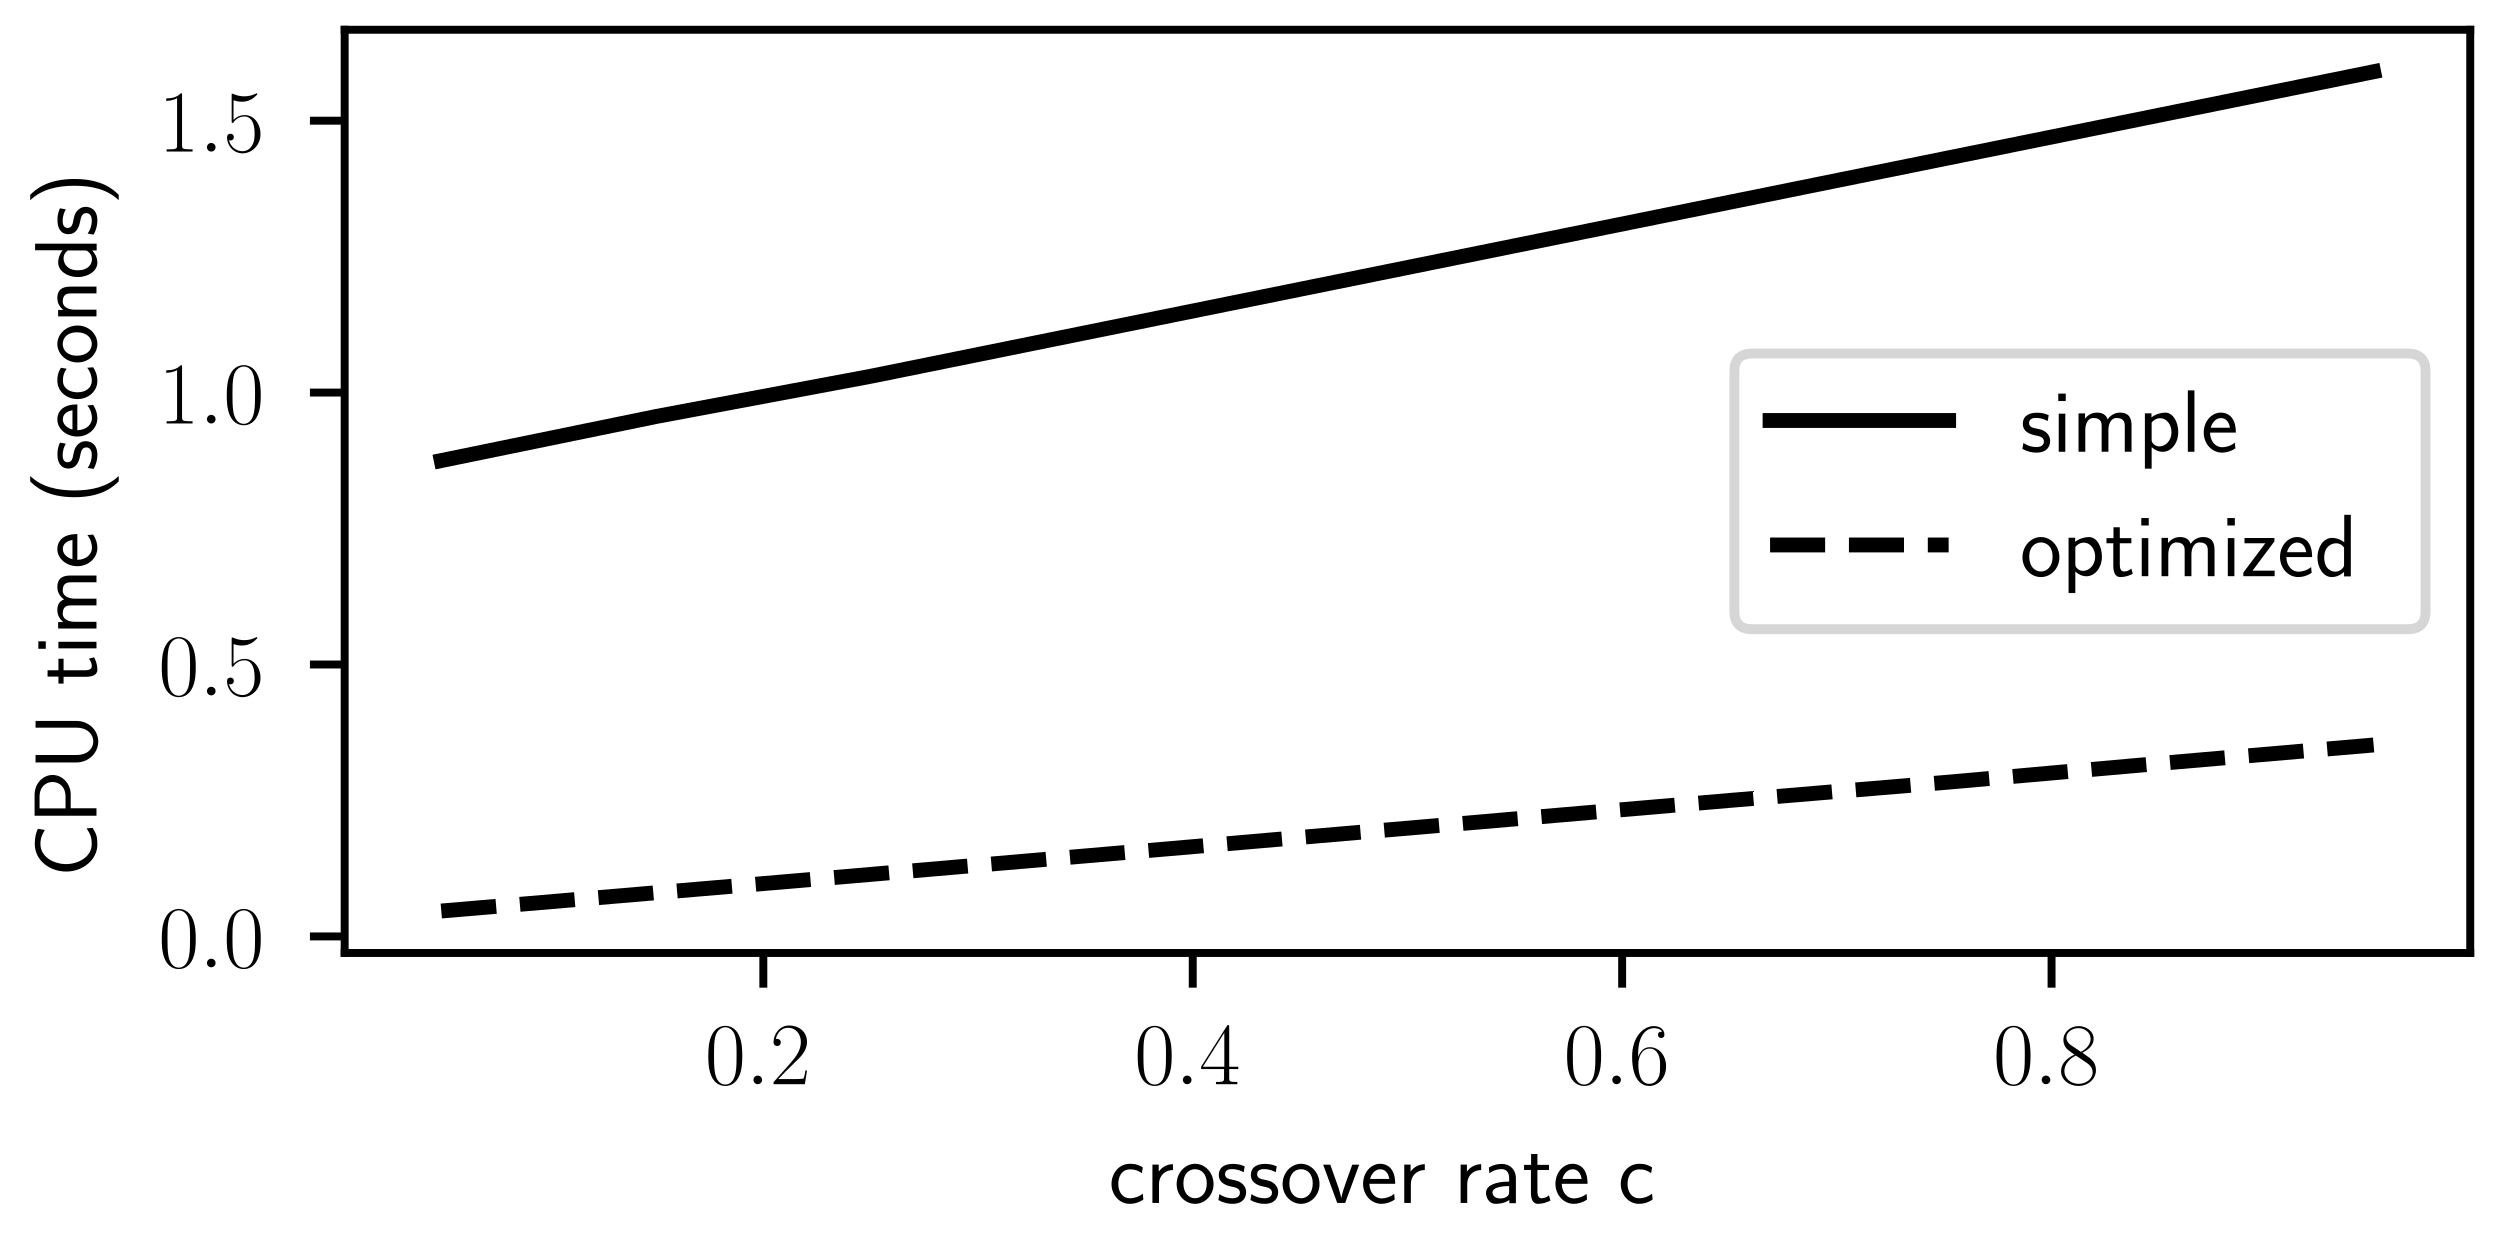
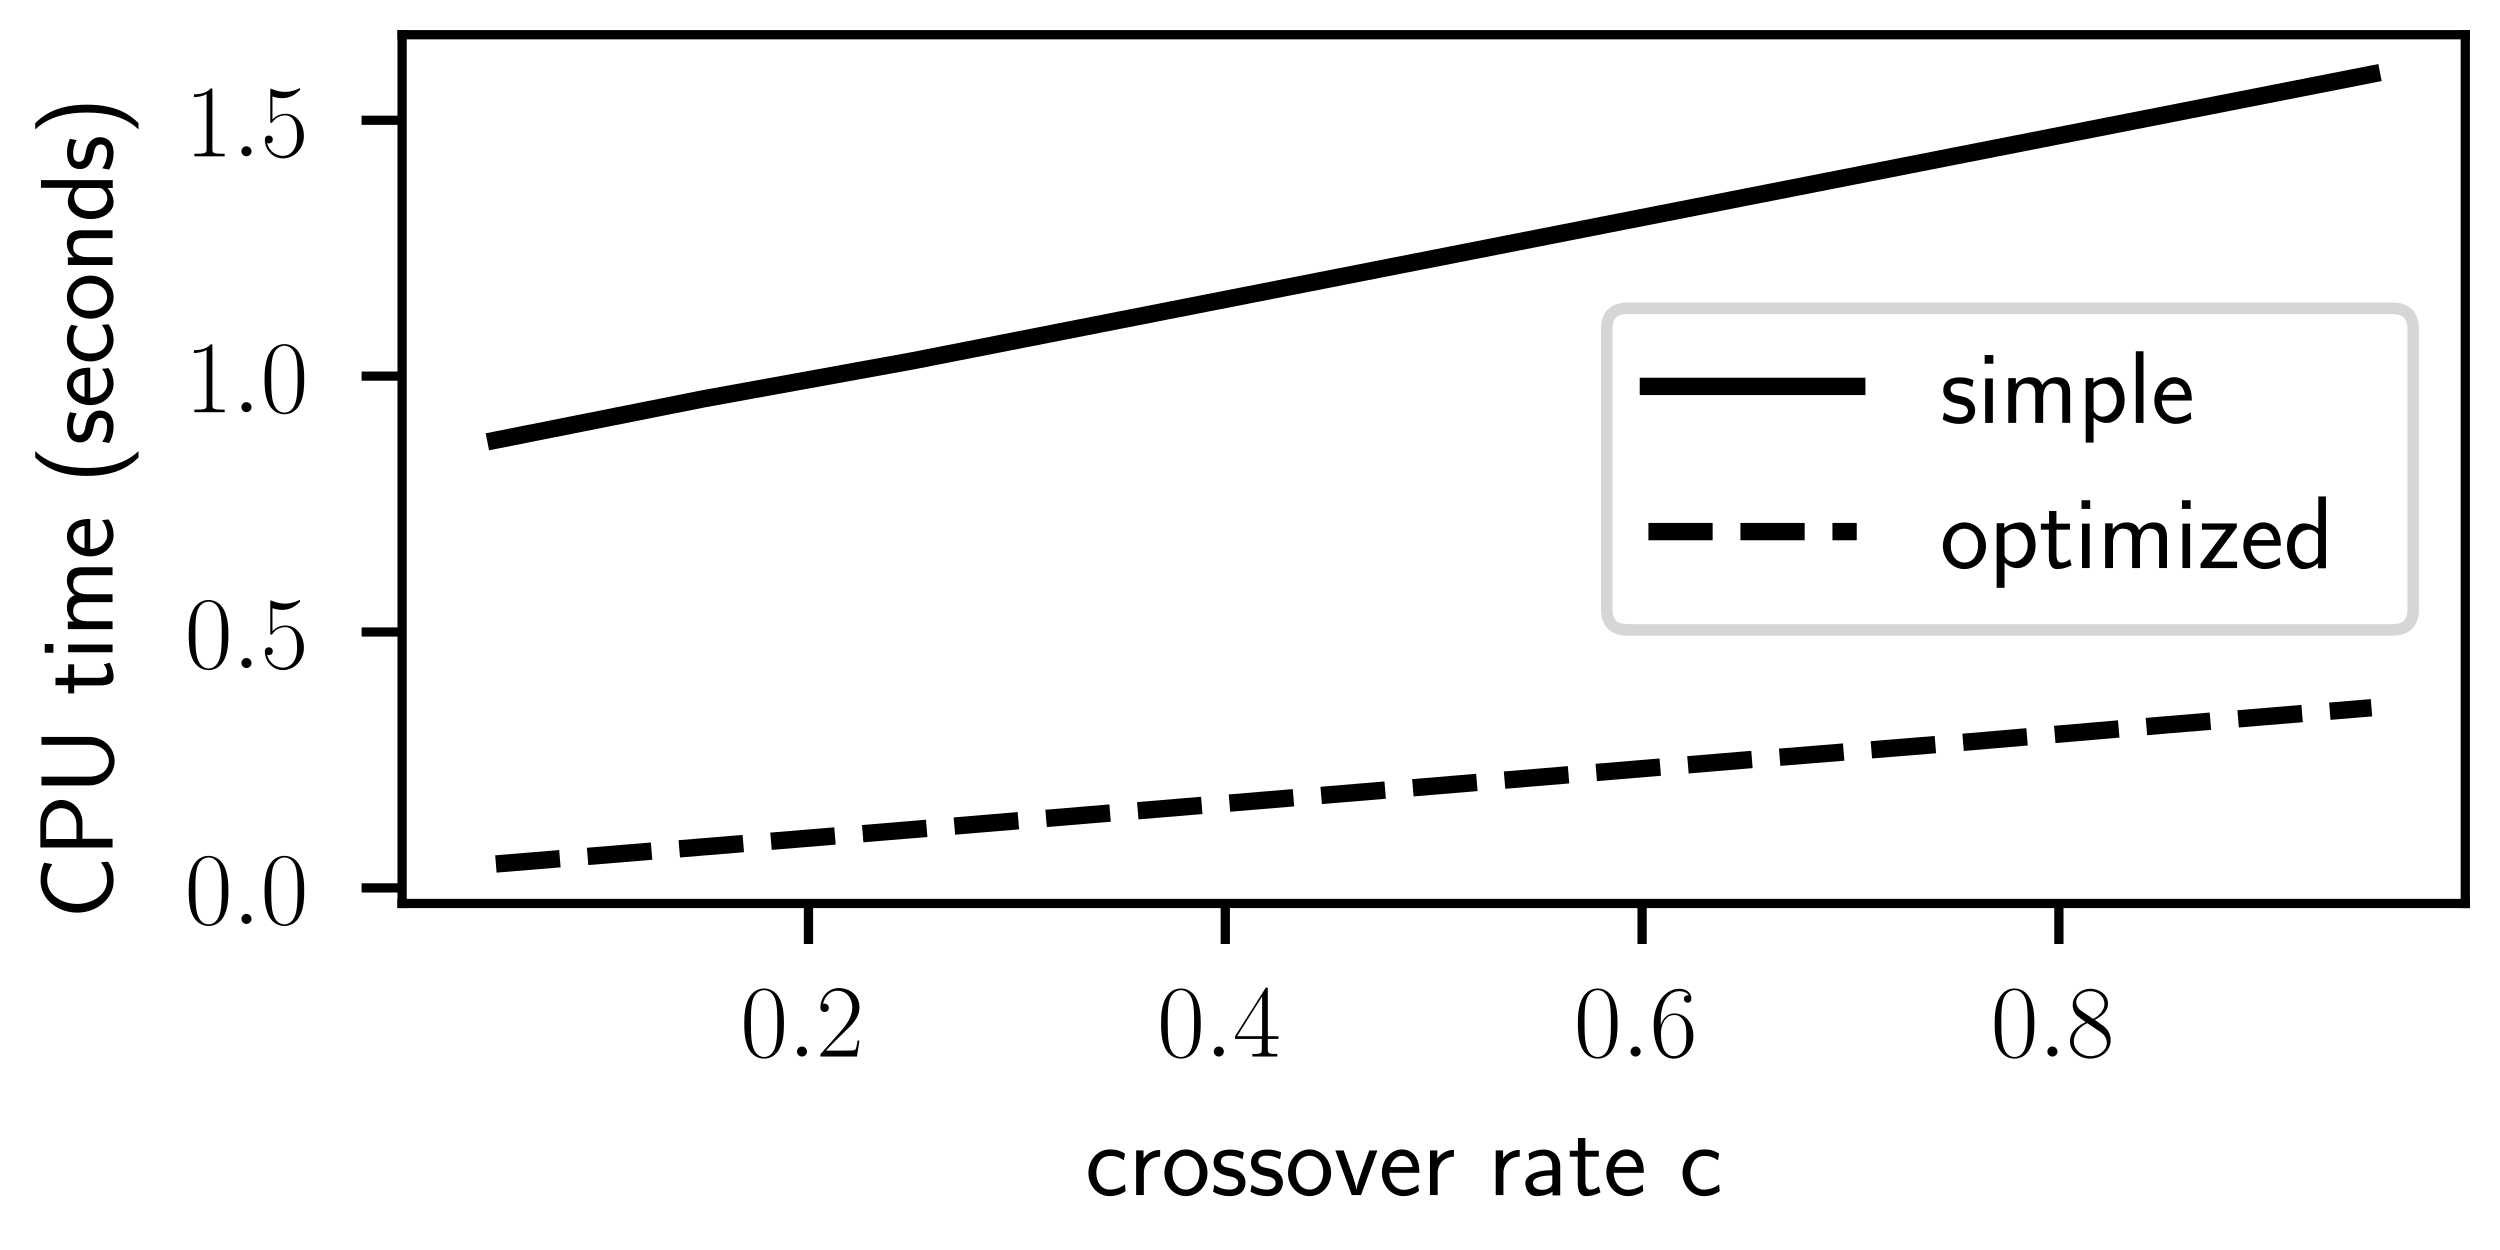
- <svg xmlns="http://www.w3.org/2000/svg" xmlns:xlink="http://www.w3.org/1999/xlink" width="252pt" height="126pt" viewBox="0 0 252 126" version="1.1">
+ <svg xmlns="http://www.w3.org/2000/svg" xmlns:xlink="http://www.w3.org/1999/xlink" width="216pt" height="108pt" viewBox="0 0 216 108" version="1.1">
  <defs>
    <style type="text/css">*{stroke-linejoin: round; stroke-linecap: butt}</style>
  </defs>
  <g id="figure_1">
    <g id="patch_1">
-       <path d="M 0 126  L 252 126  L 252 0  L 0 0  z " style="fill: #ffffff" />
+       <path d="M 0 108  L 216 108  L 216 0  L 0 0  z " style="fill: #ffffff" />
    </g>
    <g id="axes_1">
      <g id="patch_2">
-         <path d="M 34.742 96.06  L 249 96.06  L 249 3  L 34.742 3  z " style="fill: #ffffff" />
+         <path d="M 34.742 78.06  L 213 78.06  L 213 3  L 34.742 3  z " style="fill: #ffffff" />
      </g>
      <g id="matplotlib.axis_1">
        <g id="xtick_1">
          <g id="line2d_1">
            <defs>
-               <path id="meeadc48386" d="M 0 0  L 0 3.5  " style="stroke: #000000; stroke-width: 0.8" />
-             </defs>
-             <g>
-               <use xlink:href="#meeadc48386" x="76.944" y="96.06" style="stroke: #000000; stroke-width: 0.8" />
+               <path id="m60cbba2dfa" d="M 0 0  L 0 3.5  " style="stroke: #000000; stroke-width: 0.8" />
+             </defs>
+             <g>
+               <use xlink:href="#m60cbba2dfa" x="69.853" y="78.06" style="stroke: #000000; stroke-width: 0.8" />
            </g>
          </g>
          <g id="text_1">
-             <g transform="translate(71.05654 109.2862) scale(0.09 -0.09)">
+             <g transform="translate(63.96563 91.28619) scale(0.09 -0.09)">
              <defs>
                <path id="CMR17-30" d="M 2688 2025  C 2688 2416 2682 3080 2413 3591  C 2176 4039 1798 4198 1466 4198  C 1158 4198 768 4058 525 3597  C 269 3118 243 2524 243 2025  C 243 1661 250 1106 448 619  C 723 -39 1216 -128 1466 -128  C 1760 -128 2208 -7 2470 600  C 2662 1042 2688 1559 2688 2025  z M 1466 -26  C 1056 -26 813 325 723 812  C 653 1188 653 1738 653 2096  C 653 2588 653 2997 736 3387  C 858 3929 1216 4096 1466 4096  C 1728 4096 2067 3923 2189 3400  C 2272 3036 2278 2607 2278 2096  C 2278 1680 2278 1169 2202 792  C 2067 95 1690 -26 1466 -26  z " transform="scale(0.015625)" />
                <path id="CMMI12-3a" d="M 1178 307  C 1178 492 1024 619 870 619  C 685 619 557 466 557 313  C 557 128 710 0 864 0  C 1050 0 1178 153 1178 307  z " transform="scale(0.015625)" />
                <path id="CMR17-32" d="M 2669 989  L 2554 989  C 2490 536 2438 459 2413 420  C 2381 369 1920 369 1830 369  L 602 369  C 832 619 1280 1072 1824 1597  C 2214 1967 2669 2402 2669 3035  C 2669 3790 2067 4224 1395 4224  C 691 4224 262 3604 262 3030  C 262 2780 448 2748 525 2748  C 589 2748 781 2787 781 3010  C 781 3207 614 3264 525 3264  C 486 3264 448 3258 422 3245  C 544 3790 915 4058 1306 4058  C 1862 4058 2227 3617 2227 3035  C 2227 2479 1901 2000 1536 1584  L 262 146  L 262 0  L 2515 0  L 2669 989  z " transform="scale(0.015625)" />
              </defs>
              <use xlink:href="#CMR17-30" transform="scale(0.996264)" />
              <use xlink:href="#CMMI12-3a" transform="translate(45.69048 0) scale(0.996264)" />
              <use xlink:href="#CMR17-32" transform="translate(72.78765 0) scale(0.996264)" />
            </g>
          </g>
        </g>
        <g id="xtick_2">
          <g id="line2d_2">
            <g>
-               <use xlink:href="#meeadc48386" x="120.229" y="96.06" style="stroke: #000000; stroke-width: 0.8" />
+               <use xlink:href="#m60cbba2dfa" x="105.865" y="78.06" style="stroke: #000000; stroke-width: 0.8" />
            </g>
          </g>
          <g id="text_2">
-             <g transform="translate(114.341 109.2862) scale(0.09 -0.09)">
+             <g transform="translate(99.97734 91.28619) scale(0.09 -0.09)">
              <defs>
                <path id="CMR17-34" d="M 2150 4122  C 2150 4256 2144 4256 2029 4256  L 128 1254  L 128 1088  L 1779 1088  L 1779 457  C 1779 224 1766 160 1318 160  L 1197 160  L 1197 0  C 1402 0 1747 0 1965 0  C 2182 0 2528 0 2733 0  L 2733 160  L 2611 160  C 2163 160 2150 224 2150 457  L 2150 1088  L 2803 1088  L 2803 1254  L 2150 1254  L 2150 4122  z M 1798 3703  L 1798 1254  L 256 1254  L 1798 3703  z " transform="scale(0.015625)" />
              </defs>
              <use xlink:href="#CMR17-30" transform="scale(0.996264)" />
              <use xlink:href="#CMMI12-3a" transform="translate(45.69048 0) scale(0.996264)" />
              <use xlink:href="#CMR17-34" transform="translate(72.78765 0) scale(0.996264)" />
            </g>
          </g>
        </g>
        <g id="xtick_3">
          <g id="line2d_3">
            <g>
-               <use xlink:href="#meeadc48386" x="163.513" y="96.06" style="stroke: #000000; stroke-width: 0.8" />
+               <use xlink:href="#m60cbba2dfa" x="141.877" y="78.06" style="stroke: #000000; stroke-width: 0.8" />
            </g>
          </g>
          <g id="text_3">
-             <g transform="translate(157.6254 109.2862) scale(0.09 -0.09)">
+             <g transform="translate(135.989 91.28619) scale(0.09 -0.09)">
              <defs>
                <path id="CMR17-36" d="M 678 2176  C 678 3690 1395 4032 1811 4032  C 1946 4032 2272 4009 2400 3776  C 2298 3776 2106 3776 2106 3553  C 2106 3381 2246 3323 2336 3323  C 2394 3323 2566 3348 2566 3560  C 2566 3954 2246 4179 1805 4179  C 1043 4179 243 3390 243 1984  C 243 253 966 -128 1478 -128  C 2099 -128 2688 427 2688 1283  C 2688 2081 2170 2662 1517 2662  C 1126 2662 838 2407 678 1960  L 678 2176  z M 1478 25  C 691 25 691 1200 691 1436  C 691 1896 909 2560 1504 2560  C 1613 2560 1926 2560 2138 2120  C 2253 1870 2253 1609 2253 1289  C 2253 944 2253 690 2118 434  C 1978 171 1773 25 1478 25  z " transform="scale(0.015625)" />
              </defs>
              <use xlink:href="#CMR17-30" transform="scale(0.996264)" />
              <use xlink:href="#CMMI12-3a" transform="translate(45.69048 0) scale(0.996264)" />
              <use xlink:href="#CMR17-36" transform="translate(72.78765 0) scale(0.996264)" />
            </g>
          </g>
        </g>
        <g id="xtick_4">
          <g id="line2d_4">
            <g>
-               <use xlink:href="#meeadc48386" x="206.797" y="96.06" style="stroke: #000000; stroke-width: 0.8" />
+               <use xlink:href="#m60cbba2dfa" x="177.888" y="78.06" style="stroke: #000000; stroke-width: 0.8" />
            </g>
          </g>
          <g id="text_4">
-             <g transform="translate(200.9098 109.2862) scale(0.09 -0.09)">
+             <g transform="translate(172.0007 91.28619) scale(0.09 -0.09)">
              <defs>
                <path id="CMR17-38" d="M 1741 2264  C 2144 2467 2554 2773 2554 3263  C 2554 3841 1990 4179 1472 4179  C 890 4179 378 3759 378 3180  C 378 3021 416 2747 666 2505  C 730 2442 998 2251 1171 2130  C 883 1983 211 1634 211 934  C 211 279 838 -128 1459 -128  C 2144 -128 2720 362 2720 1010  C 2720 1590 2330 1857 2074 2029  L 1741 2264  z M 902 2822  C 851 2854 595 3051 595 3351  C 595 3739 998 4032 1459 4032  C 1965 4032 2336 3676 2336 3262  C 2336 2669 1670 2331 1638 2331  C 1632 2331 1626 2331 1574 2370  L 902 2822  z M 2080 1519  C 2176 1449 2483 1240 2483 851  C 2483 381 2010 25 1472 25  C 890 25 448 438 448 940  C 448 1443 838 1862 1280 2060  L 2080 1519  z " transform="scale(0.015625)" />
              </defs>
              <use xlink:href="#CMR17-30" transform="scale(0.996264)" />
              <use xlink:href="#CMMI12-3a" transform="translate(45.69048 0) scale(0.996264)" />
              <use xlink:href="#CMR17-38" transform="translate(72.78765 0) scale(0.996264)" />
            </g>
          </g>
        </g>
        <g id="text_5">
-           <g transform="translate(111.7437 121.2563) scale(0.09 -0.09)">
+           <g transform="translate(93.7437 103.2563) scale(0.09 -0.09)">
            <defs>
              <path id="CMSS17-63" d="M 2464 2541  C 2464 2585 2170 2714 2093 2739  C 1882 2816 1613 2816 1542 2816  C 710 2816 211 2093 211 1363  C 211 595 768 -64 1517 -64  C 1946 -64 2253 76 2502 242  L 2464 664  C 2189 453 1869 337 1523 337  C 1024 337 698 774 698 1369  C 698 1831 909 2414 1549 2414  C 1901 2414 2099 2343 2394 2145  L 2464 2541  z " transform="scale(0.015625)" />
              <path id="CMSS17-72" d="M 954 1363  C 954 1965 1395 2368 1958 2368  L 1958 2789  C 1549 2789 1165 2585 934 2253  L 934 2758  L 480 2758  L 480 0  L 954 0  L 954 1363  z " transform="scale(0.015625)" />
              <path id="CMSS17-6f" d="M 2829 1356  C 2829 2176 2221 2816 1504 2816  C 768 2816 173 2157 173 1356  C 173 544 787 -64 1498 -64  C 2227 -64 2829 563 2829 1356  z M 1504 337  C 1050 337 659 709 659 1408  C 659 2151 1114 2427 1498 2427  C 1914 2427 2342 2126 2342 1408  C 2342 683 1926 337 1504 337  z " transform="scale(0.015625)" />
              <path id="CMSS17-73" d="M 2061 2627  C 1683 2807 1389 2807 1197 2807  C 742 2807 198 2648 198 2003  C 198 1359 902 1218 1094 1179  C 1389 1122 1715 1058 1715 740  C 1715 337 1254 337 1171 337  C 915 337 563 407 243 638  L 166 210  C 531 0 883 -64 1178 -64  C 1965 -64 2163 416 2163 781  C 2163 1094 1984 1305 1862 1401  C 1651 1568 1574 1587 1050 1696  C 960 1709 646 1779 646 2066  C 646 2432 1050 2432 1139 2432  C 1555 2432 1811 2303 1984 2208  L 2061 2627  z " transform="scale(0.015625)" />
              <path id="CMSS17-76" d="M 2675 2752  L 2176 2752  L 1747 1556  C 1613 1165 1421 627 1389 352  L 1382 352  C 1370 468 1318 634 1286 749  C 1248 890 1197 1056 1158 1172  L 595 2752  L 83 2752  L 1094 0  L 1664 0  L 2675 2752  z " transform="scale(0.015625)" />
              <path id="CMSS17-65" d="M 2502 1377  C 2502 1590 2490 2003 2285 2345  C 2061 2713 1696 2816 1421 2816  C 755 2816 192 2188 192 1375  C 192 582 774 -64 1510 -64  C 1798 -64 2150 19 2470 248  C 2470 274 2458 414 2451 420  C 2451 433 2432 630 2432 656  C 2125 407 1773 325 1517 325  C 1107 325 666 667 646 1377  L 2502 1377  z M 698 1728  C 781 2084 1062 2421 1421 2421  C 1517 2421 1965 2421 2080 1728  L 698 1728  z " transform="scale(0.015625)" />
              <path id="CMSS17-61" d="M 2406 1791  C 2406 2392 1978 2808 1402 2808  C 1120 2808 813 2757 461 2553  L 499 2135  C 659 2248 934 2432 1395 2432  C 1722 2432 1920 2180 1920 1782  L 1920 1536  C 896 1536 256 1238 256 726  C 256 461 416 -64 947 -64  C 1043 -64 1562 -64 1933 217  L 1933 -19  L 2406 -19  L 2406 1791  z M 1920 816  C 1920 701 1920 548 1728 434  C 1562 325 1350 325 1261 325  C 941 325 723 511 723 744  C 723 1211 1722 1211 1920 1211  L 1920 816  z " transform="scale(0.015625)" />
              <path id="CMSS17-74" d="M 1069 2368  L 1901 2368  L 1901 2737  L 1069 2737  L 1069 3520  L 614 3520  L 614 2737  L 109 2737  L 109 2368  L 602 2368  L 602 749  C 602 384 685 -64 1107 -64  C 1427 -64 1722 25 2003 172  L 1901 548  C 1747 414 1562 337 1363 337  C 1082 337 1069 696 1069 856  L 1069 2368  z " transform="scale(0.015625)" />
            </defs>
            <use xlink:href="#CMSS17-63" transform="scale(0.996264)" />
            <use xlink:href="#CMSS17-72" transform="translate(41.63882 0) scale(0.996264)" />
            <use xlink:href="#CMSS17-6f" transform="translate(73.5486 0) scale(0.996264)" />
            <use xlink:href="#CMSS17-73" transform="translate(120.3922 0) scale(0.996264)" />
            <use xlink:href="#CMSS17-73" transform="translate(156.3058 0) scale(0.996264)" />
            <use xlink:href="#CMSS17-6f" transform="translate(192.2193 0) scale(0.996264)" />
            <use xlink:href="#CMSS17-76" transform="translate(239.0629 0) scale(0.996264)" />
            <use xlink:href="#CMSS17-65" transform="translate(282.0631 0) scale(0.996264)" />
            <use xlink:href="#CMSS17-72" transform="translate(323.7019 0) scale(0.996264)" />
            <use xlink:href="#CMSS17-72" transform="translate(386.8408 0) scale(0.996264)" />
            <use xlink:href="#CMSS17-61" transform="translate(418.7505 0) scale(0.996264)" />
            <use xlink:href="#CMSS17-74" transform="translate(463.6725 0) scale(0.996264)" />
            <use xlink:href="#CMSS17-65" transform="translate(497.504 0) scale(0.996264)" />
            <use xlink:href="#CMSS17-63" transform="translate(570.372 0) scale(0.996264)" />
          </g>
        </g>
      </g>
      <g id="matplotlib.axis_2">
        <g id="ytick_1">
          <g id="line2d_5">
            <defs>
-               <path id="m698ddbe7b8" d="M 0 0  L -3.5 0  " style="stroke: #000000; stroke-width: 0.8" />
-             </defs>
-             <g>
-               <use xlink:href="#m698ddbe7b8" x="34.742" y="94.39" style="stroke: #000000; stroke-width: 0.8" />
+               <path id="m4b9f21ac51" d="M 0 0  L -3.5 0  " style="stroke: #000000; stroke-width: 0.8" />
+             </defs>
+             <g>
+               <use xlink:href="#m4b9f21ac51" x="34.742" y="76.713" style="stroke: #000000; stroke-width: 0.8" />
            </g>
          </g>
          <g id="text_6">
-             <g transform="translate(15.96662 97.50285) scale(0.09 -0.09)">
+             <g transform="translate(15.96662 79.82588) scale(0.09 -0.09)">
              <use xlink:href="#CMR17-30" transform="scale(0.996264)" />
              <use xlink:href="#CMMI12-3a" transform="translate(45.69048 0) scale(0.996264)" />
              <use xlink:href="#CMR17-30" transform="translate(72.78765 0) scale(0.996264)" />
            </g>
          </g>
        </g>
        <g id="ytick_2">
          <g id="line2d_6">
            <g>
-               <use xlink:href="#m698ddbe7b8" x="34.742" y="66.981" style="stroke: #000000; stroke-width: 0.8" />
+               <use xlink:href="#m4b9f21ac51" x="34.742" y="54.605" style="stroke: #000000; stroke-width: 0.8" />
            </g>
          </g>
          <g id="text_7">
-             <g transform="translate(15.96662 70.09426) scale(0.09 -0.09)">
+             <g transform="translate(15.96662 57.71879) scale(0.09 -0.09)">
              <defs>
                <path id="CMR17-35" d="M 730 3692  C 794 3666 1056 3584 1325 3584  C 1920 3584 2246 3911 2432 4100  C 2432 4157 2432 4192 2394 4192  C 2387 4192 2374 4192 2323 4163  C 2099 4058 1837 3973 1517 3973  C 1325 3973 1037 3999 723 4139  C 653 4171 640 4171 634 4171  C 602 4171 595 4164 595 4037  L 595 2203  C 595 2089 595 2057 659 2057  C 691 2057 704 2070 736 2114  C 941 2401 1222 2522 1542 2522  C 1766 2522 2246 2382 2246 1289  C 2246 1085 2246 715 2054 421  C 1894 159 1645 25 1370 25  C 947 25 518 320 403 814  C 429 807 480 795 506 795  C 589 795 749 840 749 1038  C 749 1210 627 1280 506 1280  C 358 1280 262 1190 262 1011  C 262 454 704 -128 1382 -128  C 2042 -128 2669 440 2669 1264  C 2669 2030 2170 2624 1549 2624  C 1222 2624 947 2503 730 2274  L 730 3692  z " transform="scale(0.015625)" />
              </defs>
              <use xlink:href="#CMR17-30" transform="scale(0.996264)" />
              <use xlink:href="#CMMI12-3a" transform="translate(45.69048 0) scale(0.996264)" />
              <use xlink:href="#CMR17-35" transform="translate(72.78765 0) scale(0.996264)" />
            </g>
          </g>
        </g>
        <g id="ytick_3">
          <g id="line2d_7">
            <g>
-               <use xlink:href="#m698ddbe7b8" x="34.742" y="39.572" style="stroke: #000000; stroke-width: 0.8" />
+               <use xlink:href="#m4b9f21ac51" x="34.742" y="32.498" style="stroke: #000000; stroke-width: 0.8" />
            </g>
          </g>
          <g id="text_8">
-             <g transform="translate(15.96662 42.68567) scale(0.09 -0.09)">
+             <g transform="translate(15.96662 35.61171) scale(0.09 -0.09)">
              <defs>
                <path id="CMR17-31" d="M 1702 4058  C 1702 4192 1696 4192 1606 4192  C 1357 3916 979 3827 621 3827  C 602 3827 570 3827 563 3808  C 557 3795 557 3782 557 3648  C 755 3648 1088 3686 1344 3839  L 1344 461  C 1344 236 1331 160 781 160  L 589 160  L 589 0  C 896 0 1216 0 1523 0  C 1830 0 2150 0 2458 0  L 2458 160  L 2266 160  C 1715 160 1702 230 1702 458  L 1702 4058  z " transform="scale(0.015625)" />
              </defs>
              <use xlink:href="#CMR17-31" transform="scale(0.996264)" />
              <use xlink:href="#CMMI12-3a" transform="translate(45.69048 0) scale(0.996264)" />
              <use xlink:href="#CMR17-30" transform="translate(72.78765 0) scale(0.996264)" />
            </g>
          </g>
        </g>
        <g id="ytick_4">
          <g id="line2d_8">
            <g>
-               <use xlink:href="#m698ddbe7b8" x="34.742" y="12.164" style="stroke: #000000; stroke-width: 0.8" />
+               <use xlink:href="#m4b9f21ac51" x="34.742" y="10.391" style="stroke: #000000; stroke-width: 0.8" />
            </g>
          </g>
          <g id="text_9">
-             <g transform="translate(15.96662 15.27708) scale(0.09 -0.09)">
+             <g transform="translate(15.96662 13.50463) scale(0.09 -0.09)">
              <use xlink:href="#CMR17-31" transform="scale(0.996264)" />
              <use xlink:href="#CMMI12-3a" transform="translate(45.69048 0) scale(0.996264)" />
              <use xlink:href="#CMR17-35" transform="translate(72.78765 0) scale(0.996264)" />
            </g>
          </g>
        </g>
        <g id="text_10">
-           <g transform="translate(9.725022 88.4088) rotate(-90) scale(0.09 -0.09)">
+           <g transform="translate(9.725022 79.4088) rotate(-90) scale(0.09 -0.09)">
            <defs>
              <path id="CMSS17-43" d="M 3501 714  C 3072 427 2874 344 2355 344  C 1459 344 934 1303 934 2179  C 934 3112 1472 4032 2381 4032  C 2790 4032 3059 3918 3386 3715  L 3475 4217  C 3168 4370 2778 4440 2387 4440  C 1158 4440 397 3316 397 2179  C 397 927 1299 -64 2323 -64  C 2874 -64 3066 -19 3539 280  L 3501 714  z " transform="scale(0.015625)" />
              <path id="CMSS17-50" d="M 2106 1856  C 2874 1856 3501 2453 3501 3158  C 3501 3850 2899 4453 2067 4453  L 570 4453  L 570 0  L 1107 0  L 1107 1856  L 2106 1856  z M 1926 4096  C 2669 4096 2995 3627 2995 3157  C 2995 2720 2694 2226 1926 2226  L 1094 2226  L 1094 4096  L 1926 4096  z " transform="scale(0.015625)" />
              <path id="CMSS17-55" d="M 3552 4384  L 3066 4384  L 3066 1449  C 3066 604 2547 229 2074 229  C 1587 229 1101 623 1101 1443  L 1101 4384  L 563 4384  L 563 1454  C 563 539 1274 -128 2067 -128  C 2861 -128 3552 539 3552 1454  L 3552 4384  z " transform="scale(0.015625)" />
              <path id="CMSS17-69" d="M 979 4183  L 442 4183  L 442 3648  L 979 3648  L 979 4183  z M 947 2739  L 474 2739  L 474 0  L 947 0  L 947 2739  z " transform="scale(0.015625)" />
              <path id="CMSS17-6d" d="M 4288 1877  C 4288 2308 4179 2816 3462 2816  C 2982 2816 2694 2516 2566 2331  C 2451 2670 2182 2816 1798 2816  C 1363 2816 1088 2568 941 2389  L 941 2758  L 474 2758  L 474 0  L 960 0  L 960 1559  C 960 1939 1101 2428 1555 2428  C 2138 2428 2138 2016 2138 1829  L 2138 0  L 2624 0  L 2624 1559  C 2624 1939 2765 2428 3219 2428  C 3802 2428 3802 2016 3802 1829  L 3802 0  L 4288 0  L 4288 1877  z " transform="scale(0.015625)" />
              <path id="CMSS17-28" d="M 1613 4768  C 1267 4417 474 3601 474 1588  C 474 -433 1267 -1243 1613 -1600  L 2003 -1600  C 1216 -784 960 357 960 1581  C 960 2798 1203 3946 2003 4768  L 1613 4768  z " transform="scale(0.015625)" />
              <path id="CMSS17-6e" d="M 2618 1877  C 2618 2283 2522 2816 1798 2816  C 1389 2816 1120 2606 941 2389  L 941 2758  L 474 2758  L 474 0  L 960 0  L 960 1559  C 960 1964 1114 2428 1549 2428  C 2112 2428 2131 2048 2131 1829  L 2131 0  L 2618 0  L 2618 1877  z " transform="scale(0.015625)" />
              <path id="CMSS17-64" d="M 2611 4416  L 2138 4416  L 2138 2438  C 1939 2603 1613 2756 1254 2756  C 672 2756 211 2131 211 1347  C 211 562 666 -64 1235 -64  C 1677 -64 1971 172 2125 306  L 2125 -13  L 2611 -13  L 2611 4416  z M 2125 836  C 2125 747 2125 653 1926 482  C 1798 375 1645 325 1498 325  C 1152 325 698 576 698 1340  C 698 2134 1210 2368 1562 2368  C 1798 2368 1990 2254 2125 2065  L 2125 836  z " transform="scale(0.015625)" />
              <path id="CMSS17-29" d="M 723 -1600  C 1069 -1249 1862 -433 1862 1581  C 1862 3601 1069 4411 723 4768  L 333 4768  C 1120 3952 1376 2811 1376 1588  C 1376 370 1133 -778 333 -1600  L 723 -1600  z " transform="scale(0.015625)" />
            </defs>
            <use xlink:href="#CMSS17-43" transform="scale(0.996264)" />
            <use xlink:href="#CMSS17-50" transform="translate(59.85577 0) scale(0.996264)" />
            <use xlink:href="#CMSS17-55" transform="translate(119.5914 0) scale(0.996264)" />
            <use xlink:href="#CMSS17-74" transform="translate(214.9602 0) scale(0.996264)" />
            <use xlink:href="#CMSS17-69" transform="translate(248.7918 0) scale(0.996264)" />
            <use xlink:href="#CMSS17-6d" transform="translate(270.9725 0) scale(0.996264)" />
            <use xlink:href="#CMSS17-65" transform="translate(345.2018 0) scale(0.996264)" />
            <use xlink:href="#CMSS17-28" transform="translate(418.0697 0) scale(0.996264)" />
            <use xlink:href="#CMSS17-73" transform="translate(454.5036 0) scale(0.996264)" />
            <use xlink:href="#CMSS17-65" transform="translate(490.4171 0) scale(0.996264)" />
            <use xlink:href="#CMSS17-63" transform="translate(532.056 0) scale(0.996264)" />
            <use xlink:href="#CMSS17-6f" transform="translate(573.6948 0) scale(0.996264)" />
            <use xlink:href="#CMSS17-6e" transform="translate(620.5384 0) scale(0.996264)" />
            <use xlink:href="#CMSS17-64" transform="translate(668.7434 0) scale(0.996264)" />
            <use xlink:href="#CMSS17-73" transform="translate(716.9483 0) scale(0.996264)" />
            <use xlink:href="#CMSS17-29" transform="translate(752.8618 0) scale(0.996264)" />
          </g>
        </g>
      </g>
      <g id="line2d_9">
-         <path d="M 44.481 46.424  L 66.123 41.984  L 87.765 37.928  L 109.407 33.542  L 131.05 29.157  L 152.692 24.772  L 174.334 20.386  L 195.976 16.001  L 217.619 11.616  L 239.261 7.23  " clip-path="url(#pbb7909f5c1)" style="fill: none; stroke: #000000; stroke-width: 1.5; stroke-linecap: square" />
+         <path d="M 42.844 38.025  L 60.85 34.444  L 78.856 31.172  L 96.862 27.635  L 114.868 24.098  L 132.874 20.561  L 150.88 17.023  L 168.885 13.486  L 186.891 9.949  L 204.897 6.412  " clip-path="url(#pdf0b082d8e)" style="fill: none; stroke: #000000; stroke-width: 1.5; stroke-linecap: square" />
      </g>
      <g id="line2d_10">
-         <path d="M 44.481 91.83  L 66.123 89.988  L 87.765 88.14  L 109.407 86.277  L 131.05 84.413  L 152.692 82.549  L 174.334 80.685  L 195.976 78.876  L 217.619 76.958  L 239.261 75.094  " clip-path="url(#pbb7909f5c1)" style="fill: none; stroke-dasharray: 5.55,2.4; stroke-dashoffset: 0; stroke: #000000; stroke-width: 1.5" />
+         <path d="M 42.844 74.648  L 60.85 73.162  L 78.856 71.672  L 96.862 70.169  L 114.868 68.666  L 132.874 67.162  L 150.88 65.659  L 168.885 64.2  L 186.891 62.652  L 204.897 61.149  " clip-path="url(#pdf0b082d8e)" style="fill: none; stroke-dasharray: 5.55,2.4; stroke-dashoffset: 0; stroke: #000000; stroke-width: 1.5" />
      </g>
      <g id="patch_3">
-         <path d="M 34.742 96.06  L 34.742 3  " style="fill: none; stroke: #000000; stroke-width: 0.8; stroke-linejoin: miter; stroke-linecap: square" />
+         <path d="M 34.742 78.06  L 34.742 3  " style="fill: none; stroke: #000000; stroke-width: 0.8; stroke-linejoin: miter; stroke-linecap: square" />
      </g>
      <g id="patch_4">
-         <path d="M 249 96.06  L 249 3  " style="fill: none; stroke: #000000; stroke-width: 0.8; stroke-linejoin: miter; stroke-linecap: square" />
+         <path d="M 213 78.06  L 213 3  " style="fill: none; stroke: #000000; stroke-width: 0.8; stroke-linejoin: miter; stroke-linecap: square" />
      </g>
      <g id="patch_5">
-         <path d="M 34.742 96.06  L 249 96.06  " style="fill: none; stroke: #000000; stroke-width: 0.8; stroke-linejoin: miter; stroke-linecap: square" />
+         <path d="M 34.742 78.06  L 213 78.06  " style="fill: none; stroke: #000000; stroke-width: 0.8; stroke-linejoin: miter; stroke-linecap: square" />
      </g>
      <g id="patch_6">
-         <path d="M 34.742 3  L 249 3  " style="fill: none; stroke: #000000; stroke-width: 0.8; stroke-linejoin: miter; stroke-linecap: square" />
+         <path d="M 34.742 3  L 213 3  " style="fill: none; stroke: #000000; stroke-width: 0.8; stroke-linejoin: miter; stroke-linecap: square" />
      </g>
      <g id="legend_1">
        <g id="patch_7">
-           <path d="M 176.623 63.423  L 242.7 63.423  Q 244.5 63.423 244.5 61.623  L 244.5 37.436  Q 244.5 35.636 242.7 35.636  L 176.623 35.636  Q 174.823 35.636 174.823 37.436  L 174.823 61.623  Q 174.823 63.423 176.623 63.423  z " style="fill: #ffffff; opacity: 0.8; stroke: #cccccc; stroke-linejoin: miter" />
+           <path d="M 140.623 54.423  L 206.7 54.423  Q 208.5 54.423 208.5 52.623  L 208.5 28.436  Q 208.5 26.636 206.7 26.636  L 140.623 26.636  Q 138.823 26.636 138.823 28.436  L 138.823 52.623  Q 138.823 54.423 140.623 54.423  z " style="fill: #ffffff; opacity: 0.8; stroke: #cccccc; stroke-linejoin: miter" />
        </g>
        <g id="line2d_11">
-           <path d="M 178.423 42.386  L 187.423 42.386  L 196.423 42.386  " style="fill: none; stroke: #000000; stroke-width: 1.5; stroke-linecap: square" />
+           <path d="M 142.423 33.386  L 151.423 33.386  L 160.423 33.386  " style="fill: none; stroke: #000000; stroke-width: 1.5; stroke-linecap: square" />
        </g>
        <g id="text_11">
-           <g transform="translate(203.6232 45.53643) scale(0.09 -0.09)">
+           <g transform="translate(167.6232 36.53643) scale(0.09 -0.09)">
            <defs>
              <path id="CMSS17-70" d="M 966 333  C 1178 129 1466 -5 1773 -5  C 2368 -5 2880 603 2880 1412  C 2880 2159 2496 2816 1946 2816  C 1626 2816 1242 2702 954 2472  L 954 2765  L 480 2765  L 480 -1216  L 966 -1216  L 966 333  z M 966 2100  C 1018 2176 1235 2415 1587 2415  C 2035 2415 2394 1960 2394 1412  C 2394 787 1958 384 1530 384  C 1402 384 1267 415 1139 523  C 966 674 966 768 966 857  L 966 2100  z " transform="scale(0.015625)" />
              <path id="CMSS17-6c" d="M 947 4416  L 474 4416  L 474 0  L 947 0  L 947 4416  z " transform="scale(0.015625)" />
            </defs>
            <use xlink:href="#CMSS17-73" transform="scale(0.996264)" />
            <use xlink:href="#CMSS17-69" transform="translate(35.91354 0) scale(0.996264)" />
            <use xlink:href="#CMSS17-6d" transform="translate(58.09427 0) scale(0.996264)" />
            <use xlink:href="#CMSS17-70" transform="translate(132.3235 0) scale(0.996264)" />
            <use xlink:href="#CMSS17-6c" transform="translate(180.5285 0) scale(0.996264)" />
            <use xlink:href="#CMSS17-65" transform="translate(202.7092 0) scale(0.996264)" />
          </g>
        </g>
        <g id="line2d_12">
-           <path d="M 178.423 54.93  L 187.423 54.93  L 196.423 54.93  " style="fill: none; stroke-dasharray: 5.55,2.4; stroke-dashoffset: 0; stroke: #000000; stroke-width: 1.5" />
+           <path d="M 142.423 45.93  L 151.423 45.93  L 160.423 45.93  " style="fill: none; stroke-dasharray: 5.55,2.4; stroke-dashoffset: 0; stroke: #000000; stroke-width: 1.5" />
        </g>
        <g id="text_12">
-           <g transform="translate(203.6232 58.07989) scale(0.09 -0.09)">
+           <g transform="translate(167.6232 49.07989) scale(0.09 -0.09)">
            <defs>
              <path id="CMSS17-7a" d="M 2400 2502  L 2400 2750  L 250 2750  L 250 2368  L 1069 2368  C 1146 2368 1222 2368 1299 2368  L 1747 2368  L 166 261  L 166 0  L 2419 0  L 2419 395  L 1549 395  C 1472 395 1395 395 1318 395  L 826 395  L 2400 2502  z " transform="scale(0.015625)" />
            </defs>
            <use xlink:href="#CMSS17-6f" transform="scale(0.996264)" />
            <use xlink:href="#CMSS17-70" transform="translate(46.84362 0) scale(0.996264)" />
            <use xlink:href="#CMSS17-74" transform="translate(95.04857 0) scale(0.996264)" />
            <use xlink:href="#CMSS17-69" transform="translate(128.8801 0) scale(0.996264)" />
            <use xlink:href="#CMSS17-6d" transform="translate(151.0609 0) scale(0.996264)" />
            <use xlink:href="#CMSS17-69" transform="translate(225.2901 0) scale(0.996264)" />
            <use xlink:href="#CMSS17-7a" transform="translate(247.4708 0) scale(0.996264)" />
            <use xlink:href="#CMSS17-65" transform="translate(288.1487 0) scale(0.996264)" />
            <use xlink:href="#CMSS17-64" transform="translate(329.7875 0) scale(0.996264)" />
          </g>
        </g>
      </g>
    </g>
  </g>
  <defs>
-     <clipPath id="pbb7909f5c1">
-       <rect x="34.742" y="3" width="214.258" height="93.059" />
+     <clipPath id="pdf0b082d8e">
+       <rect x="34.742" y="3" width="178.258" height="75.059" />
    </clipPath>
  </defs>
</svg>
